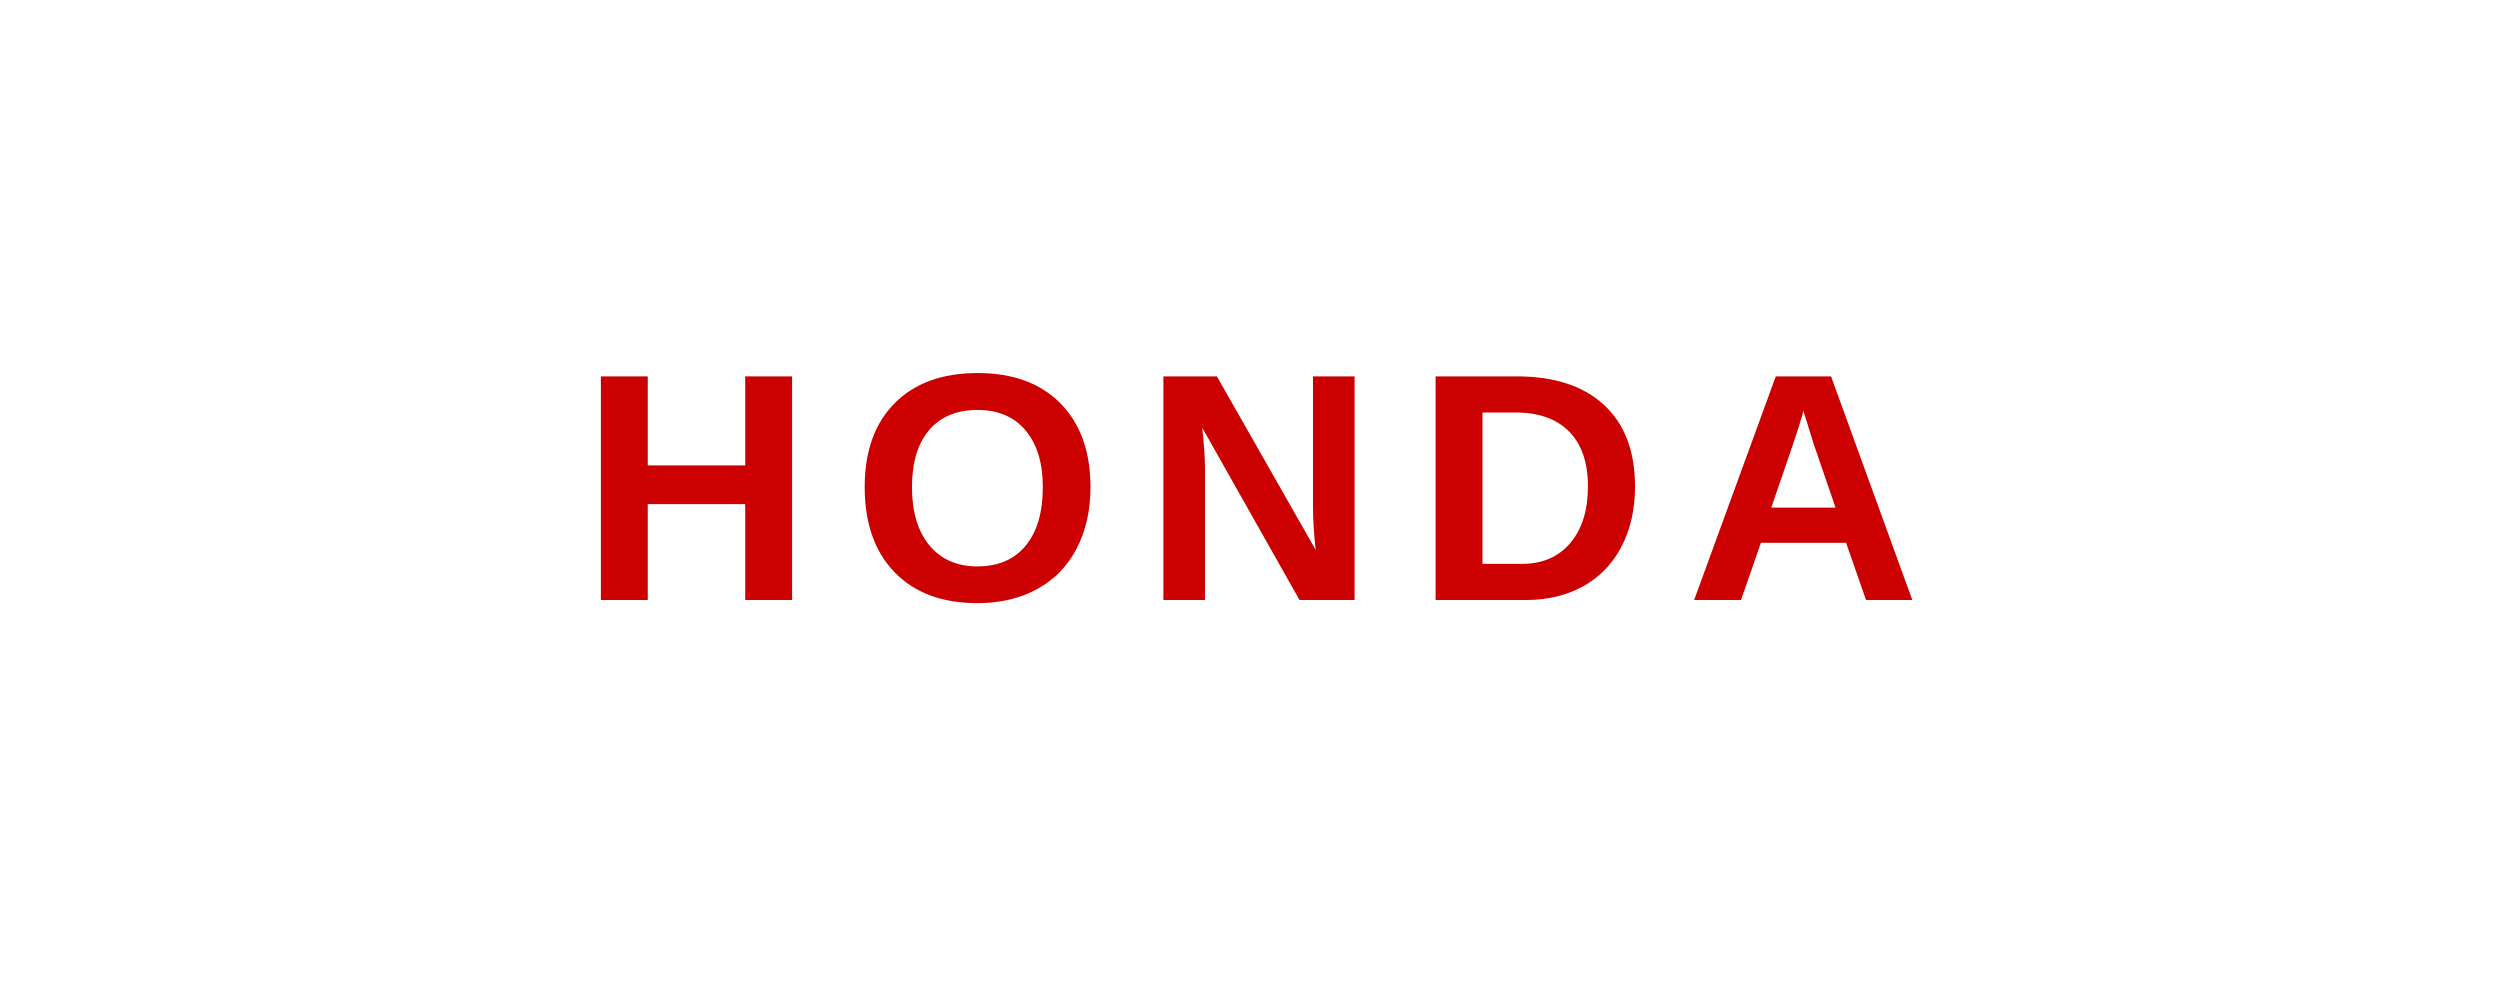
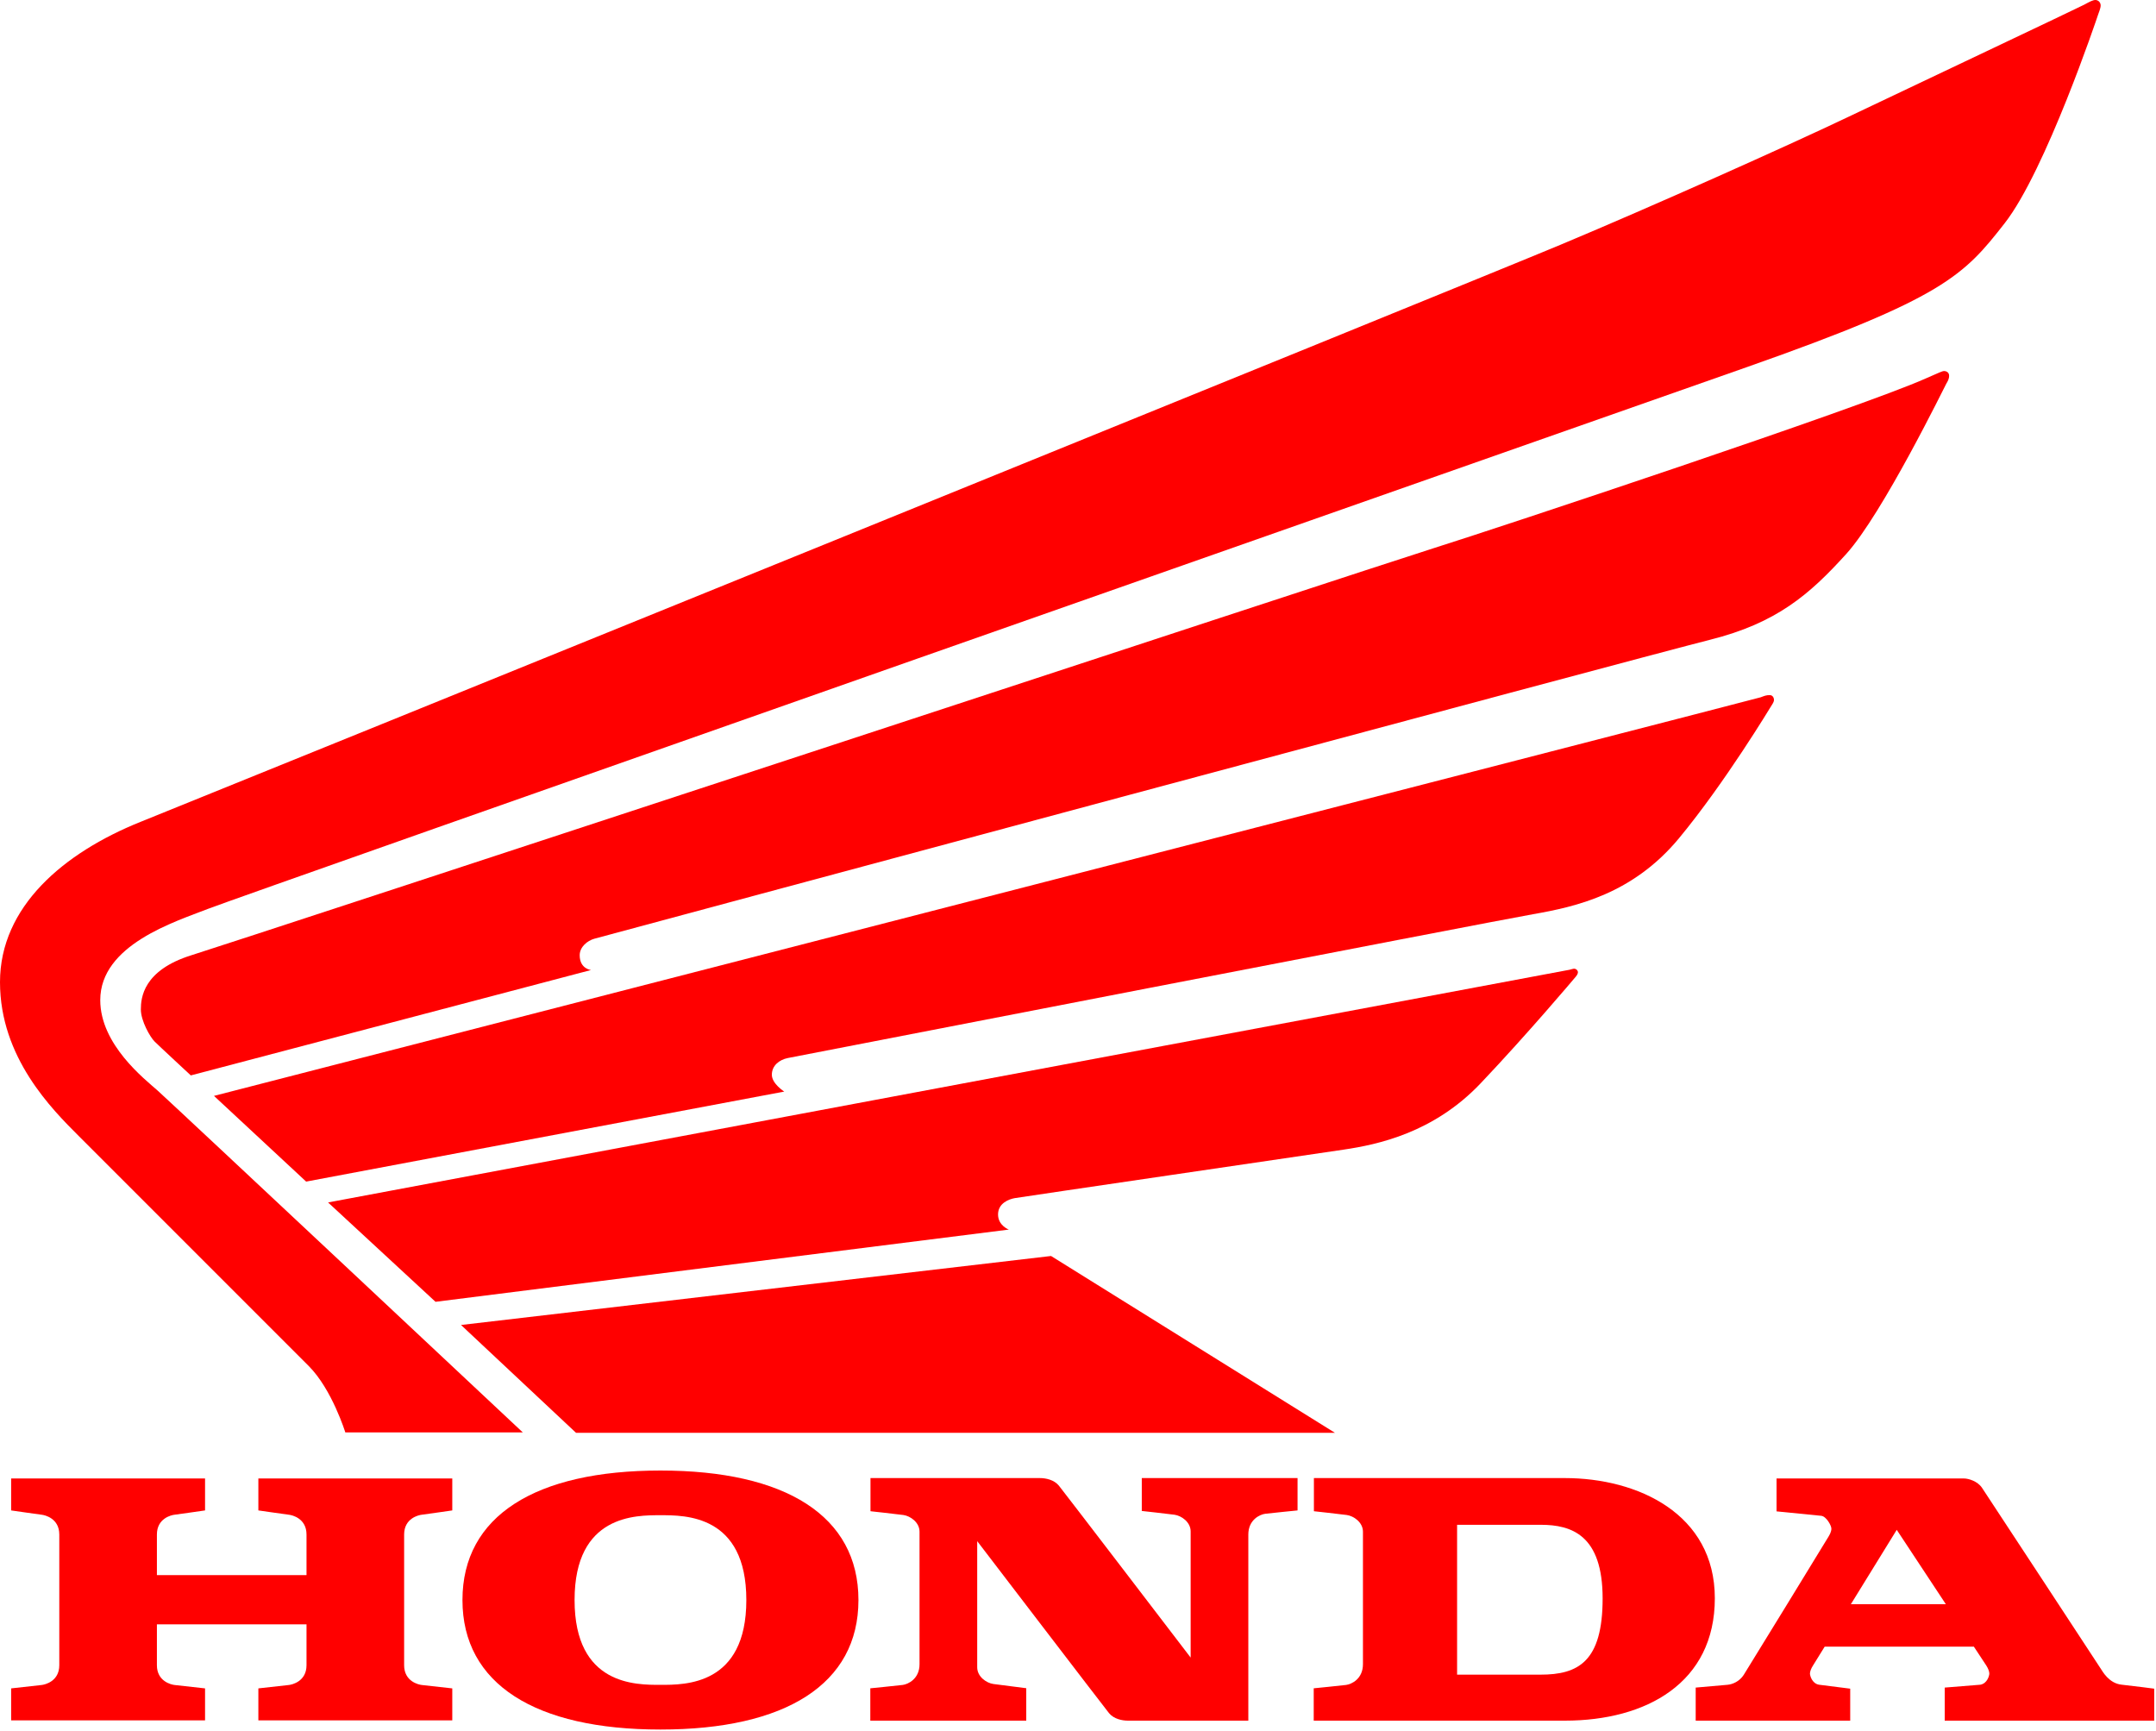
- <svg xmlns="http://www.w3.org/2000/svg" viewBox="0 0 200 80">
-   <text x="100" y="48" font-family="Arial,sans-serif" font-size="26" font-weight="700" fill="#CC0000" text-anchor="middle" letter-spacing="3">HONDA</text>
+ <svg xmlns="http://www.w3.org/2000/svg" version="1.1" id="Layer_1" x="0px" y="0px" width="2000px" height="1605px" viewBox="-1181 -632 2000 1605" enable-background="new -1181 -632 2000 1605" xml:space="preserve">
+   <path fill="#FF0000" d="M-860.666,696.668c0,0-12.333-40.002-34-61.668S-1083.334,446.334-1108,421.667s-73-72.665-73-142.666  c0-70,59-120,130.333-148.667S180.667-369,266.667-405s209.667-91.333,265.667-118S747-624.75,752.25-627.583  S760.333-632,762.833-632s4.834,2.167,4.834,5s-1.834,6.75-2.417,8.667S716.667-473.667,678.667-425S622-355.667,440-291.667  S-957.335,199.001-988.001,211.001s-100,33.333-100,84.667c0,41.333,41.333,73.334,53.333,84s338.667,316.999,338.667,316.999  H-860.666z" />
+   <path fill="#FF0000" d="M-1004,365.5c0,0-29.667-27.5-33.667-31.5s-12.667-18.999-12.667-29.666s2-36.334,47-50.334  S92.001-105.667,149.334-123.667S545.25-254,605.5-281c12.75-5.5,15-6.833,17-6.833s4.583,1.25,4.583,4.333s-1.417,5.417-2.5,7.167  S565.5-155.5,531.5-118S467-54,405-38.5S-623.5,237-629.75,238.75s-13.5,7.5-13.5,15.25c0,12.75,10.5,13.75,10.5,13.75L-1004,365.5z  " />
+   <path fill="#FF0000" d="M-982.5,384.5L-897,464l443.5-83.5c0,0-11.5-7.25-11.5-15.625s6.75-13.875,14.875-15.5  s651.125-126.374,691.125-133.374s92.666-18.667,135.666-70.667S461.375,23.875,462.75,21.75s1.875-3.375,1.875-4.625  s-0.75-4.375-4-4.375s-5,0.75-8.25,2S-982.5,384.5-982.5,384.5z" />
+   <path fill="#FF0000" d="M275,267.5c-1.817,0.413-1151.667,215.833-1151.667,215.833l99.667,92.166l531.835-66.999  c0,0-10-3.666-10-14s9.833-14.167,15.5-15.167s273.667-40.335,305.167-45.002s83.333-15.5,127-61.5s86.668-97,88.334-99  s1.915-3.248,1.915-4.248S281.5,266.5,279,266.5C278.334,266.5,276.833,267.084,275,267.5z" />
+   <polygon fill="#FF0000" points="-753.333,597 -646.666,697 57.334,697 -206,533 " />
+   <path fill="#FF0000" d="M-789.78,773c3-0.333,28.333-4,28.333-4v-29.667h-179.886V769c0,0,25.333,3.667,28.333,4  s16.333,3.333,16.333,18.333v37.669h-138.78v-37.669c0-15,13.333-18,16.333-18.333s28.333-4,28.333-4v-29.667h-179.886V769  c0,0,25.333,3.667,28.333,4s16.333,3.333,16.333,18.333v121.256c0,15-13.333,18-16.333,18.333s-28.333,3.15-28.333,3.15v29.667  h179.886v-29.667c0,0-25.333-2.817-28.333-3.15s-16.333-3.333-16.333-18.333v-37.92h138.78v37.92c0,15-13.333,18-16.333,18.333  s-28.333,3.15-28.333,3.15v29.667h179.886v-29.667c0,0-25.333-2.817-28.333-3.15s-16.333-3.333-16.333-18.333V791.333  C-806.113,776.333-792.78,773.333-789.78,773z" />
+   <path fill="#FF0000" d="M-568.333,732.002c-116,0-183.667,42.098-183.667,120.123s67.667,120.123,183.667,120.123  s183.667-42.098,183.667-120.123S-452.333,732.002-568.333,732.002z M-568.333,930.796c-22.667,0-79.667,0.662-79.667-78.671  s57-78.671,79.667-78.671s79.667-0.662,79.667,78.671S-545.666,930.796-568.333,930.796z" />
+   <path fill="#FF0000" d="M-121.833,769.5v-30.501h144.5v30c0,0-25.167,2.501-30.042,3.126S-23,777.625-23,791.375S-23,955.25-23,964  c0,0-106.333,0-111.667,0s-13.083-1.5-17.583-7S-274.5,797.5-274.5,797.5c0,13.75,0,108.25,0,117s8.625,14.625,15,15.5  s30.5,3.917,30.5,3.917V964v-30.083V964l-144.667,0.001v-30c0,0,25.167-2.501,30.042-3.126s15.625-5.5,15.625-19.25  s0-114.125,0-122.875s-8.625-14.625-15-15.5s-30.5-3.5-30.5-3.5V739c0,0,151.833,0,157.167,0s13.083,1.5,17.583,7  S-76.5,905.5-76.5,905.5c0-13.75,0-108.25,0-117s-8.625-14.625-15-15.5S-121.833,769.5-121.833,769.5V739" />
+   <path fill="#FF0000" d="M270.669,739c-43.595,0-232.835,0-232.835,0v30.75c0,0,24.125,2.625,30.5,3.5s15,6.75,15,15.5  s0,109.125,0,122.875s-10.75,18.625-15.625,19.25s-30.042,3.126-30.042,3.126v30L270.669,964c75.419,0,139.081-35,139.081-113.5  S338,739,270.669,739z M248,921.334h-77.333v-139c0,0,49,0,77.667,0s57.333,9.666,57.333,68.333S283,921.334,248,921.334z" />
+   <path fill="#FF0000" d="M787,930.625c-11.625-1.25-17.625-12.375-19.125-14.625S661.625,753.875,657.5,747.875  s-12.375-8.5-16.625-8.5s-173.875,0-173.875,0v30.5c0,0,36.875,3.625,41.5,4.125s9.375,9,9.375,11.875s-1.625,5.625-2.625,7.375  s-74.875,122.375-78.75,128.375s-10.375,8.75-15.125,9.125S392,933.335,392,933.335v30.666h143.333v-29.666l-28.999-3.668  c-6.5-1.167-8.333-8.5-8.333-10.333s1-4.667,2.833-7.5c0.414-0.64,4.604-7.412,10.835-17.499h138.349  c6.656,10.087,11.121,16.859,11.535,17.499c1.833,2.833,2.833,5.667,2.833,7.5s-1.833,9.166-8.333,10.333L623,933.335v30.666  h194.333v-29.666C817.333,934.335,798.625,931.875,787,930.625z M535.946,856.001C556.524,822.646,578.5,787,578.5,787  s23.537,35.646,45.557,69.001H535.946z" />
</svg>
